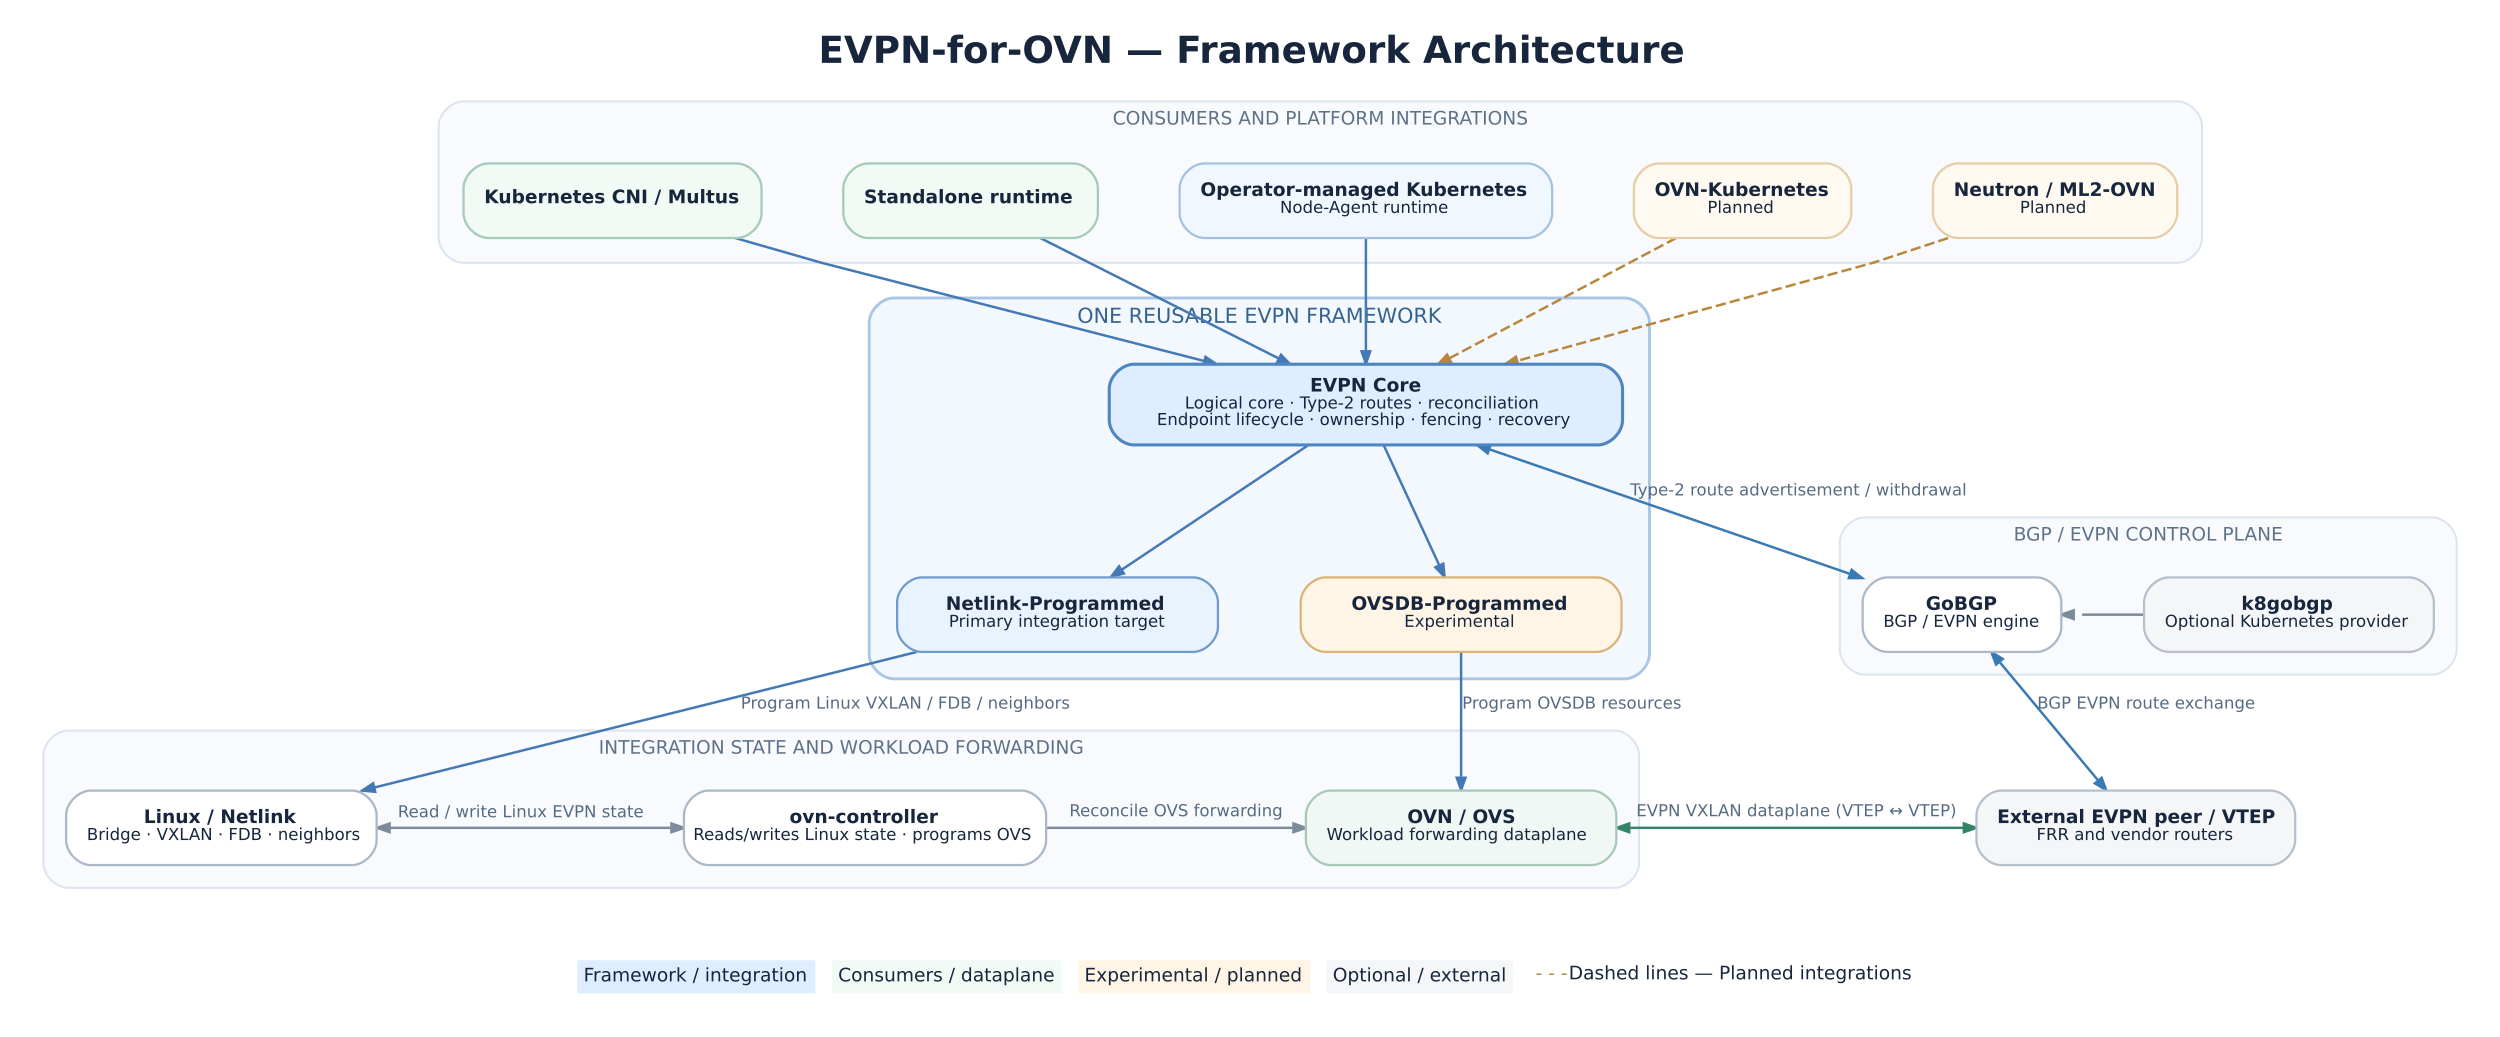
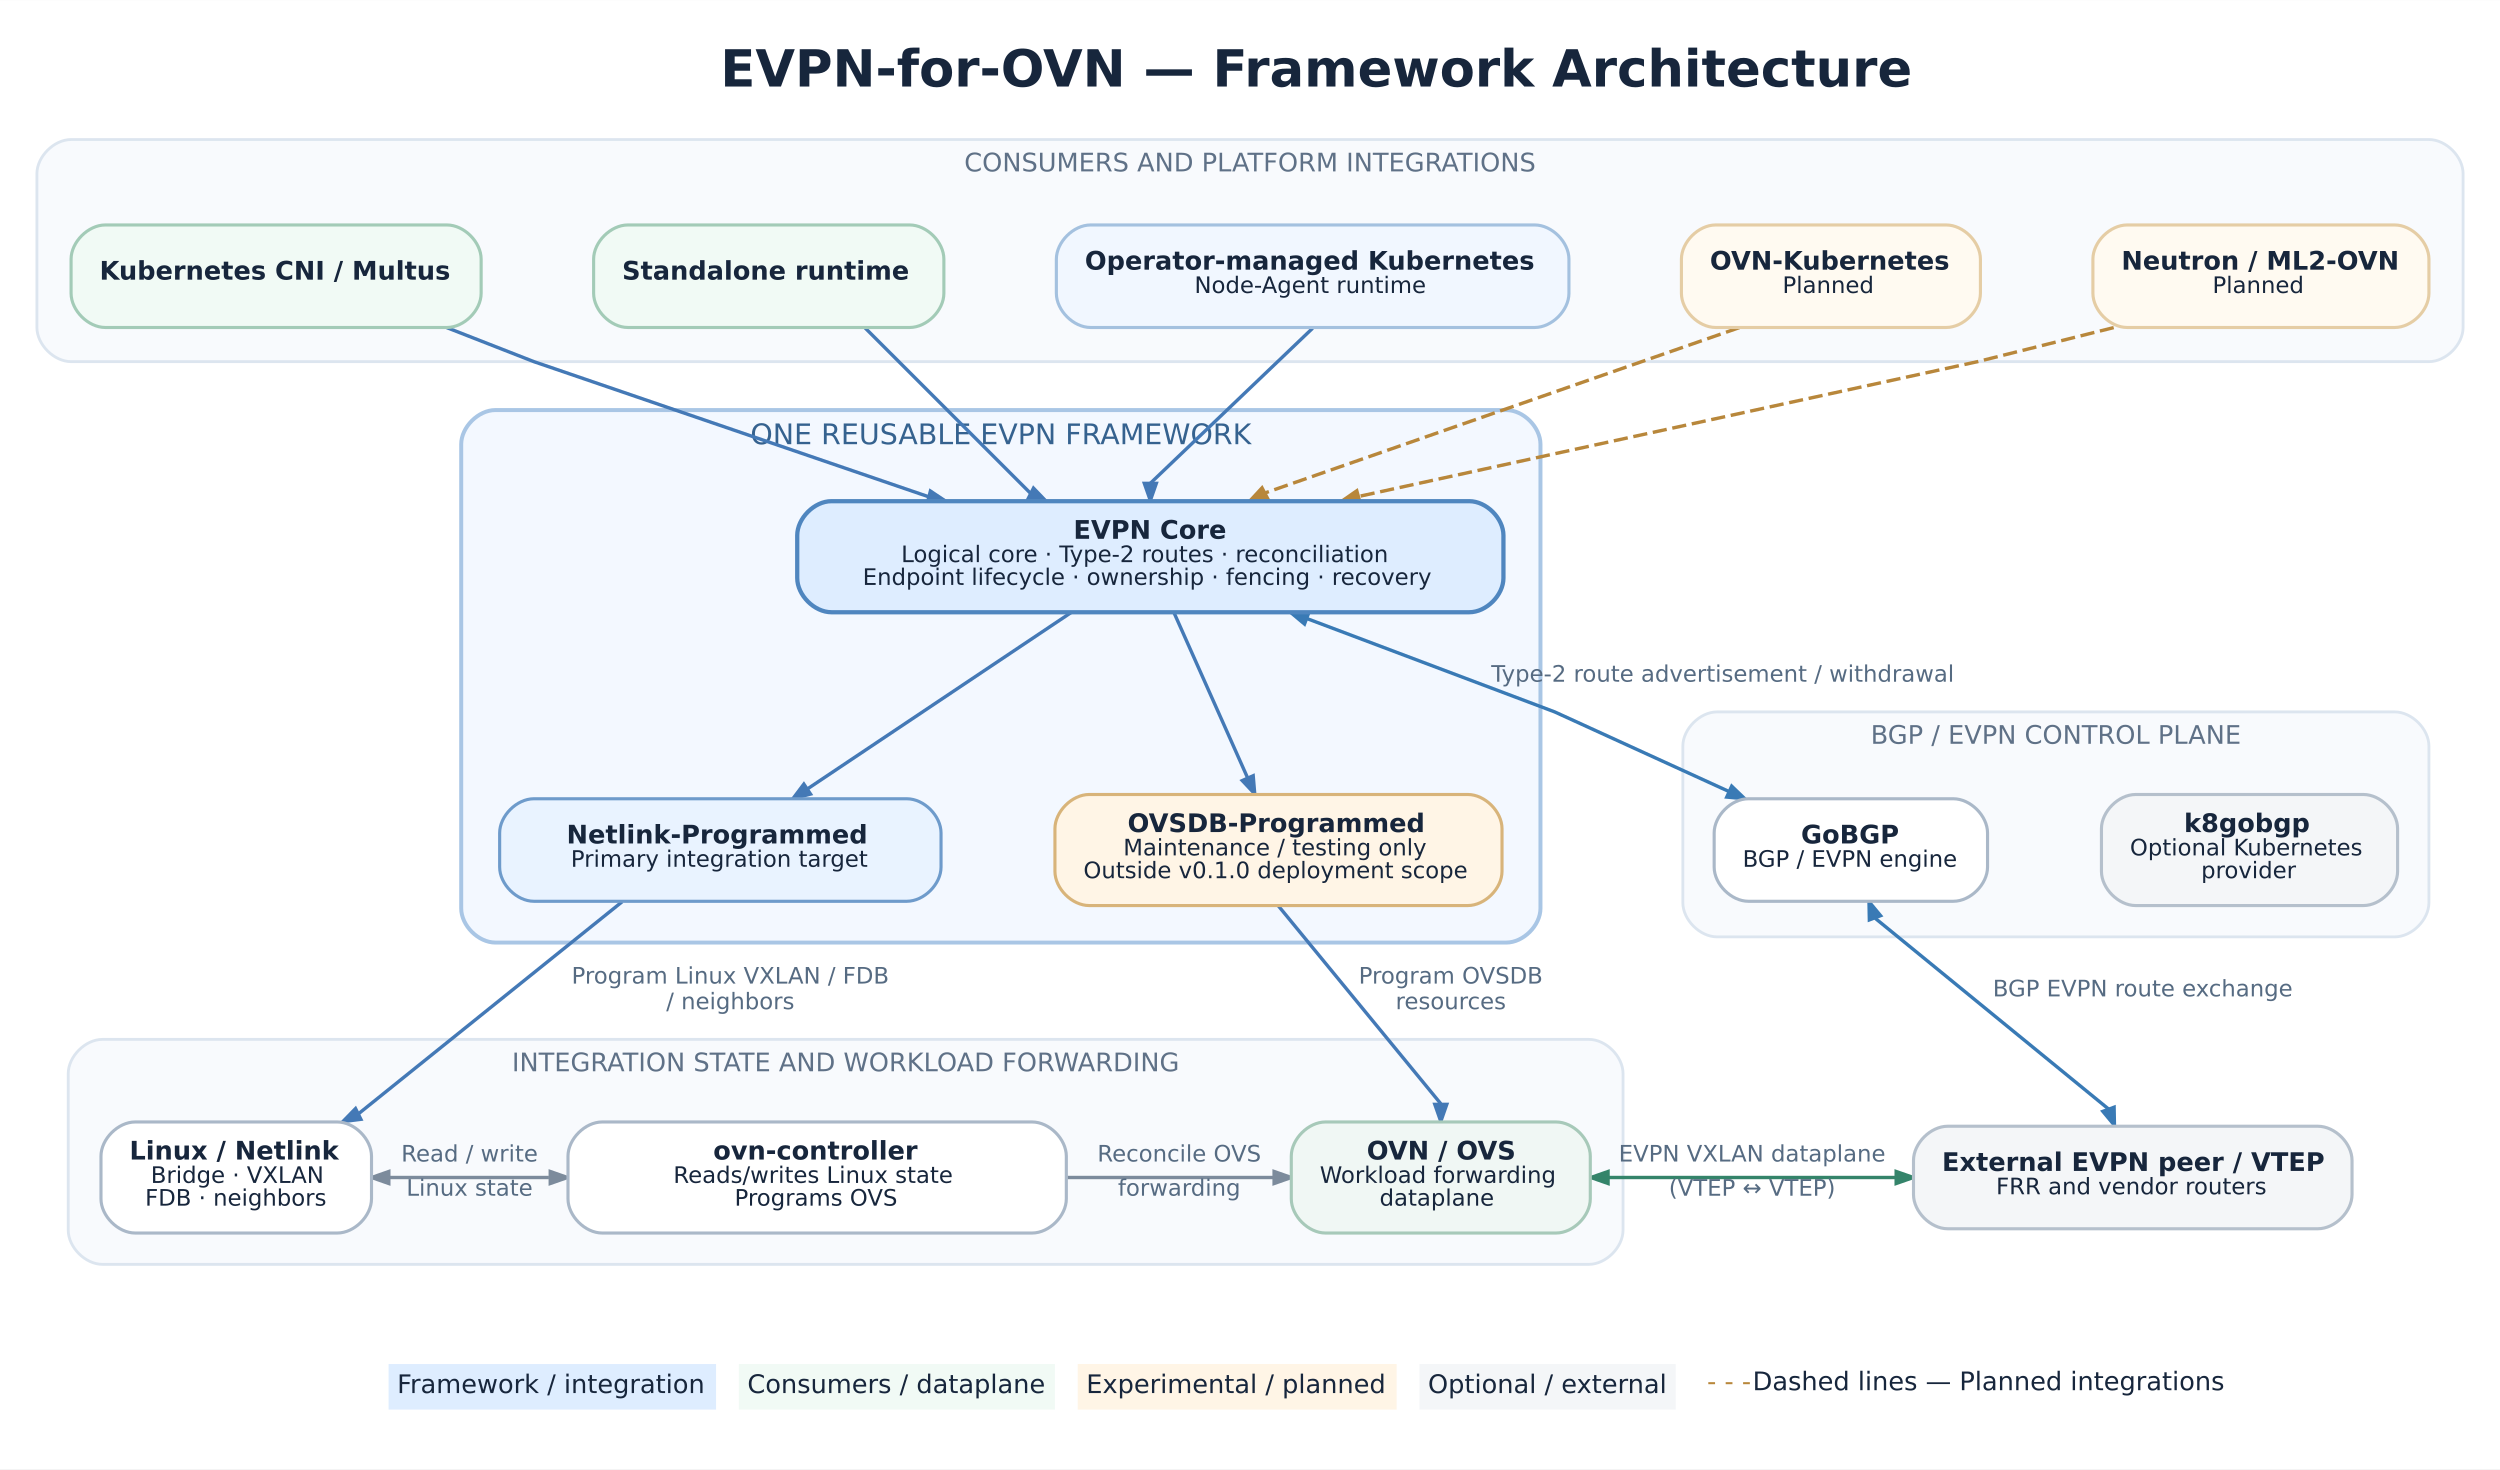
- <svg xmlns="http://www.w3.org/2000/svg" width="1208pt" height="501pt" viewBox="0.00 0.00 1207.92 500.92">
-   <g id="graph0" class="graph" transform="scale(1 1) rotate(0) translate(12.96 487.96)">
-     <polygon fill="white" stroke="transparent" points="-12.96,12.96 -12.96,-487.96 1194.96,-487.96 1194.96,12.96 -12.96,12.96" />
-     <text text-anchor="start" x="382.5" y="-457.6" font-family="DejaVu Sans" font-weight="bold" font-size="18.00" fill="#17263c">EVPN-for-OVN — Framework Architecture</text>
+ <svg xmlns="http://www.w3.org/2000/svg" width="877.92pt" height="516pt" viewBox="8 0.00 877.92 515.92">
+   <g id="graph0" class="graph" transform="scale(1 1) rotate(0) translate(12.96 502.96)">
+     <polygon fill="white" stroke="transparent" points="-12.96,12.96 -12.96,-502.96 925.96,-502.96 925.96,12.96 -12.96,12.96" />
+     <text text-anchor="start" x="248" y="-472.6" font-family="DejaVu Sans" font-weight="bold" font-size="18.00" fill="#17263c">EVPN-for-OVN — Framework Architecture</text>
    <g id="clust1" class="cluster">
-       <path fill="#f8fafd" stroke="#dce5ef" d="M211,-361C211,-361 1039,-361 1039,-361 1045,-361 1051,-367 1051,-373 1051,-373 1051,-427 1051,-427 1051,-433 1045,-439 1039,-439 1039,-439 211,-439 211,-439 205,-439 199,-433 199,-427 199,-427 199,-373 199,-373 199,-367 205,-361 211,-361" />
-       <text text-anchor="middle" x="625" y="-427.8" font-family="DejaVu Sans" font-size="9.00" fill="#5f7187">CONSUMERS AND PLATFORM INTEGRATIONS</text>
+       <path fill="#f8fafd" stroke="#dce5ef" d="M20,-376C20,-376 848,-376 848,-376 854,-376 860,-382 860,-388 860,-388 860,-442 860,-442 860,-448 854,-454 848,-454 848,-454 20,-454 20,-454 14,-454 8,-448 8,-442 8,-442 8,-388 8,-388 8,-382 14,-376 20,-376" />
+       <text text-anchor="middle" x="434" y="-442.8" font-family="DejaVu Sans" font-size="9.00" fill="#5f7187">CONSUMERS AND PLATFORM INTEGRATIONS</text>
    </g>
    <g id="clust3" class="cluster">
-       <path fill="#f3f8ff" stroke="#a9c6e5" stroke-width="1.4" d="M419,-160C419,-160 772,-160 772,-160 778,-160 784,-166 784,-172 784,-172 784,-332 784,-332 784,-338 778,-344 772,-344 772,-344 419,-344 419,-344 413,-344 407,-338 407,-332 407,-332 407,-172 407,-172 407,-166 413,-160 419,-160" />
-       <text text-anchor="middle" x="595.5" y="-332" font-family="DejaVu Sans" font-size="10.00" fill="#35628f">ONE REUSABLE EVPN FRAMEWORK</text>
+       <path fill="#f3f8ff" stroke="#a9c6e5" stroke-width="1.4" d="M169,-172C169,-172 524,-172 524,-172 530,-172 536,-178 536,-184 536,-184 536,-347 536,-347 536,-353 530,-359 524,-359 524,-359 169,-359 169,-359 163,-359 157,-353 157,-347 157,-347 157,-184 157,-184 157,-178 163,-172 169,-172" />
+       <text text-anchor="middle" x="346.5" y="-347" font-family="DejaVu Sans" font-size="10.00" fill="#35628f">ONE REUSABLE EVPN FRAMEWORK</text>
    </g>
    <g id="clust5" class="cluster">
-       <path fill="#f8fafd" stroke="#dce5ef" d="M888,-162C888,-162 1162,-162 1162,-162 1168,-162 1174,-168 1174,-174 1174,-174 1174,-226 1174,-226 1174,-232 1168,-238 1162,-238 1162,-238 888,-238 888,-238 882,-238 876,-232 876,-226 876,-226 876,-174 876,-174 876,-168 882,-162 888,-162" />
-       <text text-anchor="middle" x="1025" y="-226.8" font-family="DejaVu Sans" font-size="9.00" fill="#5f7187">BGP / EVPN CONTROL PLANE</text>
+       <path fill="#f8fafd" stroke="#dce5ef" d="M598,-174C598,-174 836,-174 836,-174 842,-174 848,-180 848,-186 848,-186 848,-241 848,-241 848,-247 842,-253 836,-253 836,-253 598,-253 598,-253 592,-253 586,-247 586,-241 586,-241 586,-186 586,-186 586,-180 592,-174 598,-174" />
+       <text text-anchor="middle" x="717" y="-241.8" font-family="DejaVu Sans" font-size="9.00" fill="#5f7187">BGP / EVPN CONTROL PLANE</text>
    </g>
    <g id="clust7" class="cluster">
-       <path fill="#f8fafd" stroke="#dce5ef" d="M20,-59C20,-59 767,-59 767,-59 773,-59 779,-65 779,-71 779,-71 779,-123 779,-123 779,-129 773,-135 767,-135 767,-135 20,-135 20,-135 14,-135 8,-129 8,-123 8,-123 8,-71 8,-71 8,-65 14,-59 20,-59" />
-       <text text-anchor="middle" x="393.5" y="-123.8" font-family="DejaVu Sans" font-size="9.00" fill="#5f7187">INTEGRATION STATE AND WORKLOAD FORWARDING</text>
+       <path fill="#f8fafd" stroke="#dce5ef" d="M31,-59C31,-59 553,-59 553,-59 559,-59 565,-65 565,-71 565,-71 565,-126 565,-126 565,-132 559,-138 553,-138 553,-138 31,-138 31,-138 25,-138 19,-132 19,-126 19,-126 19,-71 19,-71 19,-65 25,-59 31,-59" />
+       <text text-anchor="middle" x="292" y="-126.8" font-family="DejaVu Sans" font-size="9.00" fill="#5f7187">INTEGRATION STATE AND WORKLOAD FORWARDING</text>
    </g>
    <g id="edge10" class="edge">
-       <path fill="none" stroke="#4479b6" stroke-width="1.2" d="M342.34,-372.96C364.32,-366.65 384,-361 384,-361 384,-361 491.27,-333.47 568.79,-313.57" />
-       <polygon fill="#4479b6" stroke="#4479b6" stroke-width="1.2" points="569.5,-315.56 574.79,-312.03 568.45,-311.49 569.5,-315.56" />
+       <path fill="none" stroke="#4479b6" stroke-width="1.2" d="M151.92,-387.96C168.074,-381.65 182.521,-376 182.521,-376 182.521,-376 262.959,-348.47 321.09,-328.57" />
+       <polygon fill="#4479b6" stroke="#4479b6" stroke-width="1.2" points="321.77,-330.56 327.06,-327.03 320.73,-326.5 321.77,-330.56" />
    </g>
    <g id="edge11" class="edge">
-       <path fill="none" stroke="#4479b6" stroke-width="1.2" d="M489.71,-372.97C521.83,-356.74 570.3,-332.25 604.94,-314.75" />
-       <polygon fill="#4479b6" stroke="#4479b6" stroke-width="1.2" points="605.97,-316.58 610.37,-312 604.07,-312.84 605.97,-316.58" />
+       <path fill="none" stroke="#4479b6" stroke-width="1.2" d="M298.71,-387.97C314.94,-371.74 339.433,-347.25 356.94,-329.75" />
+       <polygon fill="#4479b6" stroke="#4479b6" stroke-width="1.2" points="357.97,-331.58 362.37,-327 356.07,-327.84 357.97,-331.58" />
    </g>
    <g id="edge12" class="edge">
-       <path fill="none" stroke="#4479b6" stroke-width="1.2" d="M647,-372.75C647,-357.59 647,-335.35 647,-318.28" />
-       <polygon fill="#4479b6" stroke="#4479b6" stroke-width="1.2" points="649.1,-318.25 647,-312.25 644.9,-318.25 649.1,-318.25" />
+       <path fill="none" stroke="#4479b6" stroke-width="1.2" d="M456,-387.75C440.136,-372.59 416.863,-350.35 399,-333.28" />
+       <polygon fill="#4479b6" stroke="#4479b6" stroke-width="1.2" points="401.1,-333.25 399,-327.25 396.9,-333.25 401.1,-333.25" />
    </g>
    <g id="edge13" class="edge">
-       <path fill="none" stroke="#b8873b" stroke-width="1.2" stroke-dasharray="5,2" d="M796.88,-372.97C766.4,-356.81 720.47,-332.45 687.49,-314.97" />
-       <polygon fill="#b8873b" stroke="#b8873b" stroke-width="1.2" points="688.18,-312.96 681.9,-312 686.22,-316.67 688.18,-312.96" />
+       <path fill="none" stroke="#b8873b" stroke-width="1.2" stroke-dasharray="5,2" d="M605.88,-387.97C559.519,-371.81 489.649,-347.45 439.49,-329.97" />
+       <polygon fill="#b8873b" stroke="#b8873b" stroke-width="1.2" points="440.18,-327.96 433.9,-327 438.22,-331.67 440.18,-327.96" />
    </g>
    <g id="edge14" class="edge">
-       <path fill="none" stroke="#b8873b" stroke-width="1.2" stroke-dasharray="5,2" d="M928.3,-372.96C909.15,-366.65 892,-361 892,-361 892,-361 792.48,-333.58 720.29,-313.69" />
-       <polygon fill="#b8873b" stroke="#b8873b" stroke-width="1.2" points="720.61,-311.6 714.27,-312.03 719.5,-315.65 720.61,-311.6" />
+       <path fill="none" stroke="#b8873b" stroke-width="1.2" stroke-dasharray="5,2" d="M737.3,-387.96C712.082,-381.65 689.498,-376 689.498,-376 689.498,-376 563.608,-348.58 472.29,-328.69" />
+       <polygon fill="#b8873b" stroke="#b8873b" stroke-width="1.2" points="472.61,-326.6 466.27,-327.03 471.5,-330.65 472.61,-326.6" />
    </g>
    <g id="edge17" class="edge">
-       <path fill="none" stroke="#4479b6" stroke-width="1.2" d="M618.97,-272.78C593.37,-255.69 555.57,-230.44 529.05,-212.74" />
-       <polygon fill="#4479b6" stroke="#4479b6" stroke-width="1.2" points="530.06,-210.89 523.91,-209.3 527.73,-214.38 530.06,-210.89" />
+       <path fill="none" stroke="#4479b6" stroke-width="1.2" d="M371.3,-287.98C345.12,-270.46 305.91,-244.24 278.77,-226.08" />
+       <polygon fill="#4479b6" stroke="#4479b6" stroke-width="1.2" points="279.66,-224.15 273.51,-222.56 277.33,-227.64 279.66,-224.15" />
    </g>
    <g id="edge18" class="edge">
-       <path fill="none" stroke="#4479b6" stroke-width="1.2" d="M655.65,-272.78C663.23,-256.4 674.26,-232.53 682.37,-214.99" />
-       <polygon fill="#4479b6" stroke="#4479b6" stroke-width="1.2" points="684.39,-215.63 685,-209.3 680.58,-213.86 684.39,-215.63" />
+       <path fill="none" stroke="#4479b6" stroke-width="1.2" d="M407.25,-287.98C414.5,-271.7 425.1,-247.91 433.06,-230.06" />
+       <polygon fill="#4479b6" stroke="#4479b6" stroke-width="1.2" points="435.12,-230.58 435.65,-224.25 431.29,-228.88 435.12,-230.58" />
    </g>
    <g id="edge15" class="edge">
-       <path fill="none" stroke="#397ab5" stroke-width="1.2" d="M706.57,-270.92C757.81,-253.21 831.13,-227.89 880.77,-210.74" />
-       <polygon fill="#397ab5" stroke="#397ab5" stroke-width="1.2" points="705.82,-268.96 700.83,-272.9 707.19,-272.93 705.82,-268.96" />
-       <polygon fill="#397ab5" stroke="#397ab5" stroke-width="1.2" points="881.71,-212.63 886.7,-208.69 880.34,-208.66 881.71,-212.63" />
-       <text text-anchor="middle" x="856" y="-248.6" font-family="DejaVu Sans" font-size="8.00" fill="#566b82">Type-2 route advertisement / withdrawal</text>
+       <path fill="none" stroke="#397ab5" stroke-width="1.2" d="M454.1,-285.74C494.01,-270.7 541,-253 541,-253 541,-253 573.44,-238.19 602.08,-225.1" />
+       <polygon fill="#397ab5" stroke="#397ab5" stroke-width="1.2" points="453.14,-283.86 448.27,-287.94 454.62,-287.79 453.14,-283.86" />
+       <polygon fill="#397ab5" stroke="#397ab5" stroke-width="1.2" points="603.16,-226.92 607.75,-222.51 601.42,-223.1 603.16,-226.92" />
+       <text text-anchor="middle" x="600" y="-263.6" font-family="DejaVu Sans" font-size="8.00" fill="#566b82">Type-2 route advertisement / withdrawal</text>
    </g>
    <g id="edge19" class="edge">
-       <path fill="none" stroke="#4479b6" stroke-width="1.2" d="M429.92,-172.98C357.42,-154.85 243.01,-126.25 168.23,-107.56" />
-       <polygon fill="#4479b6" stroke="#4479b6" stroke-width="1.2" points="168.35,-105.42 162.02,-106 167.33,-109.5 168.35,-105.42" />
-       <text text-anchor="middle" x="424.5" y="-145.6" font-family="DejaVu Sans" font-size="8.00" fill="#566b82">Program Linux VXLAN / FDB / neighbors</text>
+       <path fill="none" stroke="#4479b6" stroke-width="1.2" d="M213.52,-186.34C188.713,-166.38 147.729,-133.44 120.89,-111.85" />
+       <polygon fill="#4479b6" stroke="#4479b6" stroke-width="1.2" points="121.76,-109.94 115.45,-109.14 119.89,-113.7 121.76,-109.94" />
+       <text text-anchor="middle" x="251.5" y="-157.6" font-family="DejaVu Sans" font-size="8.00" fill="#566b82">Program Linux VXLAN / FDB</text>
+       <text text-anchor="middle" x="251.5" y="-148.6" font-family="DejaVu Sans" font-size="8.00" fill="#566b82">/ neighbors</text>
    </g>
    <g id="edge20" class="edge">
-       <path fill="none" stroke="#4479b6" stroke-width="1.2" d="M693,-172.87C693,-156.33 693,-131.14 693,-112.68" />
-       <polygon fill="#4479b6" stroke="#4479b6" stroke-width="1.2" points="695.1,-112.22 693,-106.22 690.9,-112.22 695.1,-112.22" />
-       <text text-anchor="middle" x="746.5" y="-145.6" font-family="DejaVu Sans" font-size="8.00" fill="#566b82">Program OVSDB resources</text>
+       <path fill="none" stroke="#4479b6" stroke-width="1.2" d="M444,-184.84C459.572,-165.87 483.803,-136.35 501,-115.4" />
+       <polygon fill="#4479b6" stroke="#4479b6" stroke-width="1.2" points="503.1,-115.19 501,-109.19 498.9,-115.19 503.1,-115.19" />
+       <text text-anchor="middle" x="504.5" y="-157.6" font-family="DejaVu Sans" font-size="8.00" fill="#566b82">Program OVSDB</text>
+       <text text-anchor="middle" x="504.5" y="-148.6" font-family="DejaVu Sans" font-size="8.00" fill="#566b82">resources</text>
    </g>
    <g id="edge23" class="edge">
-       <path fill="none" stroke="#397ab5" stroke-width="1.2" d="M953.42,-167.85C967.4,-151.05 986.52,-128.05 1000.51,-111.23" />
-       <polygon fill="#397ab5" stroke="#397ab5" stroke-width="1.2" points="951.47,-166.91 949.25,-172.87 954.7,-169.6 951.47,-166.91" />
-       <polygon fill="#397ab5" stroke="#397ab5" stroke-width="1.2" points="1002.46,-112.17 1004.68,-106.22 999.23,-109.49 1002.46,-112.17" />
-       <text text-anchor="middle" x="1024" y="-145.6" font-family="DejaVu Sans" font-size="8.00" fill="#566b82">BGP EVPN route exchange</text>
+       <path fill="none" stroke="#397ab5" stroke-width="1.2" d="M653.53,-180.55C677.393,-161.04 711.493,-133.16 735.41,-113.61" />
+       <polygon fill="#397ab5" stroke="#397ab5" stroke-width="1.2" points="651.5,-179.98 651.38,-186.34 655.44,-181.45 651.5,-179.98" />
+       <polygon fill="#397ab5" stroke="#397ab5" stroke-width="1.2" points="737.44,-114.18 737.56,-107.82 733.5,-112.72 737.44,-114.18" />
+       <text text-anchor="middle" x="747.5" y="-153.1" font-family="DejaVu Sans" font-size="8.00" fill="#566b82">BGP EVPN route exchange</text>
    </g>
    <g id="edge16" class="edge">
-       <path fill="none" stroke="#7c8b9c" stroke-width="1.2" d="M1023,-191C1023,-191 1004.94,-191 993.09,-191" />
-       <polygon fill="#7c8b9c" stroke="#7c8b9c" stroke-width="1.2" points="989,-188.9 983,-191 989,-193.1 989,-188.9" />
+       <path fill="none" stroke="#7c8b9c" stroke-width="1.2" d="M790,-204.5C790,-204.5 771.94,-204.5 760.09,-204.5" />
+       <polygon fill="#7c8b9c" stroke="#7c8b9c" stroke-width="1.2" points="756,-202.4 750,-204.5 756,-206.6 756,-202.4" />
    </g>
    <g id="edge21" class="edge">
-       <path fill="none" stroke="#7c8b9c" stroke-width="1.2" d="M175.38,-88C217.08,-88 268.07,-88 311.4,-88" />
-       <polygon fill="#7c8b9c" stroke="#7c8b9c" stroke-width="1.2" points="175.28,-85.9 169.28,-88 175.28,-90.1 175.28,-85.9" />
-       <polygon fill="#7c8b9c" stroke="#7c8b9c" stroke-width="1.2" points="311.46,-90.1 317.46,-88 311.46,-85.9 311.46,-90.1" />
-       <text text-anchor="start" x="179.25" y="-93.1" font-family="DejaVu Sans" font-size="8.00" fill="#566b82">Read / write Linux EVPN state</text>
+       <path fill="none" stroke="#7c8b9c" stroke-width="1.2" d="M131.94,-89.5C149.11,-89.5 168.64,-89.5 187.8,-89.5" />
+       <polygon fill="#7c8b9c" stroke="#7c8b9c" stroke-width="1.2" points="131.57,-87.4 125.57,-89.5 131.57,-91.6 131.57,-87.4" />
+       <polygon fill="#7c8b9c" stroke="#7c8b9c" stroke-width="1.2" points="188.28,-91.6 194.28,-89.5 188.28,-87.4 188.28,-91.6" />
+       <text text-anchor="middle" x="159.925" y="-95.1" font-family="DejaVu Sans" font-size="8.00" fill="#566b82">Read / write</text>
+       <text text-anchor="middle" x="159.925" y="-83.1" font-family="DejaVu Sans" font-size="8.00" fill="#566b82">Linux state</text>
    </g>
    <g id="edge22" class="edge">
-       <path fill="none" stroke="#7c8b9c" stroke-width="1.2" d="M492.58,-88C530.44,-88 574.48,-88 611.62,-88" />
-       <polygon fill="#7c8b9c" stroke="#7c8b9c" stroke-width="1.2" points="611.99,-90.1 617.99,-88 611.99,-85.9 611.99,-90.1" />
-       <text text-anchor="middle" x="555.25" y="-93.6" font-family="DejaVu Sans" font-size="8.00" fill="#566b82">Reconcile OVS forwarding</text>
+       <path fill="none" stroke="#7c8b9c" stroke-width="1.2" d="M369.81,-89.5C394.18,-89.5 420.04,-89.5 442.3,-89.5" />
+       <polygon fill="#7c8b9c" stroke="#7c8b9c" stroke-width="1.2" points="442.47,-91.6 448.47,-89.5 442.47,-87.4 442.47,-91.6" />
+       <text text-anchor="middle" x="409.14" y="-95.1" font-family="DejaVu Sans" font-size="8.00" fill="#566b82">Reconcile OVS</text>
+       <text text-anchor="middle" x="409.14" y="-83.1" font-family="DejaVu Sans" font-size="8.00" fill="#566b82">forwarding</text>
    </g>
    <g id="edge24" class="edge">
-       <path fill="none" stroke="#34846a" stroke-width="1.2" d="M774.38,-88C823.56,-88 886.1,-88 935.63,-88" />
-       <polygon fill="#34846a" stroke="#34846a" stroke-width="1.2" points="774.2,-85.9 768.2,-88 774.2,-90.1 774.2,-85.9" />
-       <polygon fill="#34846a" stroke="#34846a" stroke-width="1.2" points="935.91,-90.1 941.91,-88 935.91,-85.9 935.91,-90.1" />
-       <text text-anchor="middle" x="855" y="-93.6" font-family="DejaVu Sans" font-size="8.00" fill="#566b82">EVPN VXLAN dataplane (VTEP ↔ VTEP)</text>
+       <path fill="none" stroke="#34846a" stroke-width="1.2" d="M560.05,-89.5C590.3,-89.5 627.66,-89.5 660.79,-89.5" />
+       <polygon fill="#34846a" stroke="#34846a" stroke-width="1.2" points="559.73,-87.4 553.73,-89.5 559.73,-91.6 559.73,-87.4" />
+       <polygon fill="#34846a" stroke="#34846a" stroke-width="1.2" points="660.92,-91.6 666.92,-89.5 660.92,-87.4 660.92,-91.6" />
+       <text text-anchor="middle" x="610.325" y="-95.1" font-family="DejaVu Sans" font-size="8.00" fill="#566b82">EVPN VXLAN dataplane</text>
+       <text text-anchor="middle" x="610.325" y="-83.1" font-family="DejaVu Sans" font-size="8.00" fill="#566b82">(VTEP ↔ VTEP)</text>
    </g>
    <g id="node1" class="node">
-       <path fill="#f1faf5" stroke="#a3cbb7" stroke-width="1.1" d="M343,-409C343,-409 223,-409 223,-409 217,-409 211,-403 211,-397 211,-397 211,-385 211,-385 211,-379 217,-373 223,-373 223,-373 343,-373 343,-373 349,-373 355,-379 355,-385 355,-385 355,-397 355,-397 355,-403 349,-409 343,-409" />
-       <text text-anchor="start" x="221" y="-389.8" font-family="DejaVu Sans" font-weight="bold" font-size="9.00" fill="#17263c">Kubernetes CNI / Multus</text>
+       <path fill="#f1faf5" stroke="#a3cbb7" stroke-width="1.1" d="M152,-424C152,-424 32,-424 32,-424 26,-424 20,-418 20,-412 20,-412 20,-400 20,-400 20,-394 26,-388 32,-388 32,-388 152,-388 152,-388 158,-388 164,-394 164,-400 164,-400 164,-412 164,-412 164,-418 158,-424 152,-424" />
+       <text text-anchor="start" x="30" y="-404.8" font-family="DejaVu Sans" font-weight="bold" font-size="9.00" fill="#17263c">Kubernetes CNI / Multus</text>
    </g>
    <g id="node2" class="node">
-       <path fill="#f1faf5" stroke="#a3cbb7" stroke-width="1.1" d="M505.5,-409C505.5,-409 406.5,-409 406.5,-409 400.5,-409 394.5,-403 394.5,-397 394.5,-397 394.5,-385 394.5,-385 394.5,-379 400.5,-373 406.5,-373 406.5,-373 505.5,-373 505.5,-373 511.5,-373 517.5,-379 517.5,-385 517.5,-385 517.5,-397 517.5,-397 517.5,-403 511.5,-409 505.5,-409" />
-       <text text-anchor="start" x="404.5" y="-389.8" font-family="DejaVu Sans" font-weight="bold" font-size="9.00" fill="#17263c">Standalone runtime</text>
+       <path fill="#f1faf5" stroke="#a3cbb7" stroke-width="1.1" d="M314.5,-424C314.5,-424 215.5,-424 215.5,-424 209.5,-424 203.5,-418 203.5,-412 203.5,-412 203.5,-400 203.5,-400 203.5,-394 209.5,-388 215.5,-388 215.5,-388 314.5,-388 314.5,-388 320.5,-388 326.5,-394 326.5,-400 326.5,-400 326.5,-412 326.5,-412 326.5,-418 320.5,-424 314.5,-424" />
+       <text text-anchor="start" x="213.5" y="-404.8" font-family="DejaVu Sans" font-weight="bold" font-size="9.00" fill="#17263c">Standalone runtime</text>
    </g>
    <g id="node3" class="node">
-       <path fill="#f1f7ff" stroke="#a4c1df" stroke-width="1.1" d="M725,-409C725,-409 569,-409 569,-409 563,-409 557,-403 557,-397 557,-397 557,-385 557,-385 557,-379 563,-373 569,-373 569,-373 725,-373 725,-373 731,-373 737,-379 737,-385 737,-385 737,-397 737,-397 737,-403 731,-409 725,-409" />
-       <text text-anchor="start" x="567" y="-393.3" font-family="DejaVu Sans" font-weight="bold" font-size="9.00" fill="#17263c">Operator-managed Kubernetes</text>
-       <text text-anchor="start" x="605.5" y="-385.1" font-family="DejaVu Sans" font-size="8.00" fill="#17263c">Node-Agent runtime</text>
+       <path fill="#f1f7ff" stroke="#a4c1df" stroke-width="1.1" d="M534,-424C534,-424 378,-424 378,-424 372,-424 366,-418 366,-412 366,-412 366,-400 366,-400 366,-394 372,-388 378,-388 378,-388 534,-388 534,-388 540,-388 546,-394 546,-400 546,-400 546,-412 546,-412 546,-418 540,-424 534,-424" />
+       <text text-anchor="start" x="376" y="-408.3" font-family="DejaVu Sans" font-weight="bold" font-size="9.00" fill="#17263c">Operator-managed Kubernetes</text>
+       <text text-anchor="start" x="414.5" y="-400.1" font-family="DejaVu Sans" font-size="8.00" fill="#17263c">Node-Agent runtime</text>
    </g>
    <g id="node4" class="node">
-       <path fill="#fffaf1" stroke="#e5cda5" stroke-width="1.1" d="M869.5,-409C869.5,-409 788.5,-409 788.5,-409 782.5,-409 776.5,-403 776.5,-397 776.5,-397 776.5,-385 776.5,-385 776.5,-379 782.5,-373 788.5,-373 788.5,-373 869.5,-373 869.5,-373 875.5,-373 881.5,-379 881.5,-385 881.5,-385 881.5,-397 881.5,-397 881.5,-403 875.5,-409 869.5,-409" />
-       <text text-anchor="start" x="786.5" y="-393.3" font-family="DejaVu Sans" font-weight="bold" font-size="9.00" fill="#17263c">OVN-Kubernetes</text>
-       <text text-anchor="start" x="812" y="-385.1" font-family="DejaVu Sans" font-size="8.00" fill="#17263c">Planned</text>
+       <path fill="#fffaf1" stroke="#e5cda5" stroke-width="1.1" d="M678.5,-424C678.5,-424 597.5,-424 597.5,-424 591.5,-424 585.5,-418 585.5,-412 585.5,-412 585.5,-400 585.5,-400 585.5,-394 591.5,-388 597.5,-388 597.5,-388 678.5,-388 678.5,-388 684.5,-388 690.5,-394 690.5,-400 690.5,-400 690.5,-412 690.5,-412 690.5,-418 684.5,-424 678.5,-424" />
+       <text text-anchor="start" x="595.5" y="-408.3" font-family="DejaVu Sans" font-weight="bold" font-size="9.00" fill="#17263c">OVN-Kubernetes</text>
+       <text text-anchor="start" x="621" y="-400.1" font-family="DejaVu Sans" font-size="8.00" fill="#17263c">Planned</text>
    </g>
    <g id="node5" class="node">
-       <path fill="#fffaf1" stroke="#e5cda5" stroke-width="1.1" d="M1027,-409C1027,-409 933,-409 933,-409 927,-409 921,-403 921,-397 921,-397 921,-385 921,-385 921,-379 927,-373 933,-373 933,-373 1027,-373 1027,-373 1033,-373 1039,-379 1039,-385 1039,-385 1039,-397 1039,-397 1039,-403 1033,-409 1027,-409" />
-       <text text-anchor="start" x="931" y="-393.3" font-family="DejaVu Sans" font-weight="bold" font-size="9.00" fill="#17263c">Neutron / ML2-OVN</text>
-       <text text-anchor="start" x="963" y="-385.1" font-family="DejaVu Sans" font-size="8.00" fill="#17263c">Planned</text>
+       <path fill="#fffaf1" stroke="#e5cda5" stroke-width="1.1" d="M836,-424C836,-424 742,-424 742,-424 736,-424 730,-418 730,-412 730,-412 730,-400 730,-400 730,-394 736,-388 742,-388 742,-388 836,-388 836,-388 842,-388 848,-394 848,-400 848,-400 848,-412 848,-412 848,-418 842,-424 836,-424" />
+       <text text-anchor="start" x="740" y="-408.3" font-family="DejaVu Sans" font-weight="bold" font-size="9.00" fill="#17263c">Neutron / ML2-OVN</text>
+       <text text-anchor="start" x="772" y="-400.1" font-family="DejaVu Sans" font-size="8.00" fill="#17263c">Planned</text>
    </g>
    <g id="node6" class="node">
-       <path fill="#deedff" stroke="#4f86bf" stroke-width="1.5" d="M759,-312C759,-312 535,-312 535,-312 529,-312 523,-306 523,-300 523,-300 523,-285 523,-285 523,-279 529,-273 535,-273 535,-273 759,-273 759,-273 765,-273 771,-279 771,-285 771,-285 771,-300 771,-300 771,-306 765,-312 759,-312" />
-       <text text-anchor="start" x="620" y="-298.8" font-family="DejaVu Sans" font-weight="bold" font-size="9.00" fill="#17263c">EVPN Core</text>
-       <text text-anchor="start" x="559.5" y="-290.6" font-family="DejaVu Sans" font-size="8.00" fill="#17263c">Logical core · Type-2 routes · reconciliation</text>
-       <text text-anchor="start" x="546" y="-282.6" font-family="DejaVu Sans" font-size="8.00" fill="#17263c">Endpoint lifecycle · ownership · fencing · recovery</text>
+       <path fill="#deedff" stroke="#4f86bf" stroke-width="1.5" d="M511,-327C511,-327 287,-327 287,-327 281,-327 275,-321 275,-315 275,-315 275,-300 275,-300 275,-294 281,-288 287,-288 287,-288 511,-288 511,-288 517,-288 523,-294 523,-300 523,-300 523,-315 523,-315 523,-321 517,-327 511,-327" />
+       <text text-anchor="start" x="372" y="-313.8" font-family="DejaVu Sans" font-weight="bold" font-size="9.00" fill="#17263c">EVPN Core</text>
+       <text text-anchor="start" x="311.5" y="-305.6" font-family="DejaVu Sans" font-size="8.00" fill="#17263c">Logical core · Type-2 routes · reconciliation</text>
+       <text text-anchor="start" x="298" y="-297.6" font-family="DejaVu Sans" font-size="8.00" fill="#17263c">Endpoint lifecycle · ownership · fencing · recovery</text>
    </g>
    <g id="node7" class="node">
-       <path fill="#e9f3ff" stroke="#6e9bcb" stroke-width="1.1" d="M563.5,-209C563.5,-209 432.5,-209 432.5,-209 426.5,-209 420.5,-203 420.5,-197 420.5,-197 420.5,-185 420.5,-185 420.5,-179 426.5,-173 432.5,-173 432.5,-173 563.5,-173 563.5,-173 569.5,-173 575.5,-179 575.5,-185 575.5,-185 575.5,-197 575.5,-197 575.5,-203 569.5,-209 563.5,-209" />
-       <text text-anchor="start" x="444" y="-193.3" font-family="DejaVu Sans" font-weight="bold" font-size="9.00" fill="#17263c">Netlink-Programmed</text>
-       <text text-anchor="start" x="445.5" y="-185.1" font-family="DejaVu Sans" font-size="8.00" fill="#17263c">Primary integration target</text>
+       <path fill="#e9f3ff" stroke="#6e9bcb" stroke-width="1.1" d="M313.5,-222.5C313.5,-222.5 182.5,-222.5 182.5,-222.5 176.5,-222.5 170.5,-216.5 170.5,-210.5 170.5,-210.5 170.5,-198.5 170.5,-198.5 170.5,-192.5 176.5,-186.5 182.5,-186.5 182.5,-186.5 313.5,-186.5 313.5,-186.5 319.5,-186.5 325.5,-192.5 325.5,-198.5 325.5,-198.5 325.5,-210.5 325.5,-210.5 325.5,-216.5 319.5,-222.5 313.5,-222.5" />
+       <text text-anchor="start" x="194" y="-206.8" font-family="DejaVu Sans" font-weight="bold" font-size="9.00" fill="#17263c">Netlink-Programmed</text>
+       <text text-anchor="start" x="195.5" y="-198.6" font-family="DejaVu Sans" font-size="8.00" fill="#17263c">Primary integration target</text>
    </g>
    <g id="node8" class="node">
-       <path fill="#fff5e6" stroke="#d8b47a" stroke-width="1.1" d="M758.5,-209C758.5,-209 627.5,-209 627.5,-209 621.5,-209 615.5,-203 615.5,-197 615.5,-197 615.5,-185 615.5,-185 615.5,-179 621.5,-173 627.5,-173 627.5,-173 758.5,-173 758.5,-173 764.5,-173 770.5,-179 770.5,-185 770.5,-185 770.5,-197 770.5,-197 770.5,-203 764.5,-209 758.5,-209" />
-       <text text-anchor="start" x="640" y="-193.3" font-family="DejaVu Sans" font-weight="bold" font-size="9.00" fill="#17263c">OVSDB-Programmed</text>
-       <text text-anchor="start" x="665.5" y="-185.1" font-family="DejaVu Sans" font-size="8.00" fill="#17263c">Experimental</text>
+       <path fill="#fff5e6" stroke="#d8b47a" stroke-width="1.1" d="M510.5,-224C510.5,-224 377.5,-224 377.5,-224 371.5,-224 365.5,-218 365.5,-212 365.5,-212 365.5,-197 365.5,-197 365.5,-191 371.5,-185 377.5,-185 377.5,-185 510.5,-185 510.5,-185 516.5,-185 522.5,-191 522.5,-197 522.5,-197 522.5,-212 522.5,-212 522.5,-218 516.5,-224 510.5,-224" />
+       <text text-anchor="start" x="391" y="-210.8" font-family="DejaVu Sans" font-weight="bold" font-size="9.00" fill="#17263c">OVSDB-Programmed</text>
+       <text text-anchor="start" x="389.5" y="-202.6" font-family="DejaVu Sans" font-size="8.00" fill="#17263c">Maintenance / testing only</text>
+       <text text-anchor="start" x="375.5" y="-194.6" font-family="DejaVu Sans" font-size="8.00" fill="#17263c">Outside v0.1.0 deployment scope</text>
    </g>
    <g id="node9" class="node">
-       <path fill="white" stroke="#aab8c8" stroke-width="1.1" d="M971,-209C971,-209 899,-209 899,-209 893,-209 887,-203 887,-197 887,-197 887,-185 887,-185 887,-179 893,-173 899,-173 899,-173 971,-173 971,-173 977,-173 983,-179 983,-185 983,-185 983,-197 983,-197 983,-203 977,-209 971,-209" />
-       <text text-anchor="start" x="917.5" y="-193.3" font-family="DejaVu Sans" font-weight="bold" font-size="9.00" fill="#17263c">GoBGP</text>
-       <text text-anchor="start" x="897" y="-185.1" font-family="DejaVu Sans" font-size="8.00" fill="#17263c">BGP / EVPN engine</text>
+       <path fill="white" stroke="#aab8c8" stroke-width="1.1" d="M681,-222.5C681,-222.5 609,-222.5 609,-222.5 603,-222.5 597,-216.5 597,-210.5 597,-210.5 597,-198.5 597,-198.5 597,-192.5 603,-186.5 609,-186.5 609,-186.5 681,-186.5 681,-186.5 687,-186.5 693,-192.5 693,-198.5 693,-198.5 693,-210.5 693,-210.5 693,-216.5 687,-222.5 681,-222.5" />
+       <text text-anchor="start" x="627.5" y="-206.8" font-family="DejaVu Sans" font-weight="bold" font-size="9.00" fill="#17263c">GoBGP</text>
+       <text text-anchor="start" x="607" y="-198.6" font-family="DejaVu Sans" font-size="8.00" fill="#17263c">BGP / EVPN engine</text>
    </g>
    <g id="node10" class="node">
-       <path fill="#f4f6f8" stroke="#b5c0cc" stroke-width="1.1" d="M1151,-209C1151,-209 1035,-209 1035,-209 1029,-209 1023,-203 1023,-197 1023,-197 1023,-185 1023,-185 1023,-179 1029,-173 1035,-173 1035,-173 1151,-173 1151,-173 1157,-173 1163,-179 1163,-185 1163,-185 1163,-197 1163,-197 1163,-203 1157,-209 1151,-209" />
-       <text text-anchor="start" x="1070" y="-193.3" font-family="DejaVu Sans" font-weight="bold" font-size="9.00" fill="#17263c">k8gobgp</text>
-       <text text-anchor="start" x="1033" y="-185.1" font-family="DejaVu Sans" font-size="8.00" fill="#17263c">Optional Kubernetes provider</text>
+       <path fill="#f4f6f8" stroke="#b5c0cc" stroke-width="1.1" d="M825,-224C825,-224 745,-224 745,-224 739,-224 733,-218 733,-212 733,-212 733,-197 733,-197 733,-191 739,-185 745,-185 745,-185 825,-185 825,-185 831,-185 837,-191 837,-197 837,-197 837,-212 837,-212 837,-218 831,-224 825,-224" />
+       <text text-anchor="start" x="762" y="-210.8" font-family="DejaVu Sans" font-weight="bold" font-size="9.00" fill="#17263c">k8gobgp</text>
+       <text text-anchor="start" x="743" y="-202.6" font-family="DejaVu Sans" font-size="8.00" fill="#17263c">Optional Kubernetes</text>
+       <text text-anchor="start" x="768" y="-194.6" font-family="DejaVu Sans" font-size="8.00" fill="#17263c">provider</text>
    </g>
    <g id="node11" class="node">
-       <path fill="white" stroke="#aab8c8" stroke-width="1.1" d="M157,-106C157,-106 31,-106 31,-106 25,-106 19,-100 19,-94 19,-94 19,-82 19,-82 19,-76 25,-70 31,-70 31,-70 157,-70 157,-70 163,-70 169,-76 169,-82 169,-82 169,-94 169,-94 169,-100 163,-106 157,-106" />
-       <text text-anchor="start" x="56.5" y="-90.3" font-family="DejaVu Sans" font-weight="bold" font-size="9.00" fill="#17263c">Linux / Netlink</text>
-       <text text-anchor="start" x="29" y="-82.1" font-family="DejaVu Sans" font-size="8.00" fill="#17263c">Bridge · VXLAN · FDB · neighbors</text>
+       <path fill="white" stroke="#aab8c8" stroke-width="1.1" d="M113.5,-109C113.5,-109 42.5,-109 42.5,-109 36.5,-109 30.5,-103 30.5,-97 30.5,-97 30.5,-82 30.5,-82 30.5,-76 36.5,-70 42.5,-70 42.5,-70 113.5,-70 113.5,-70 119.5,-70 125.5,-76 125.5,-82 125.5,-82 125.5,-97 125.5,-97 125.5,-103 119.5,-109 113.5,-109" />
+       <text text-anchor="start" x="40.5" y="-95.8" font-family="DejaVu Sans" font-weight="bold" font-size="9.00" fill="#17263c">Linux / Netlink</text>
+       <text text-anchor="start" x="48" y="-87.6" font-family="DejaVu Sans" font-size="8.00" fill="#17263c">Bridge · VXLAN</text>
+       <text text-anchor="start" x="46" y="-79.6" font-family="DejaVu Sans" font-size="8.00" fill="#17263c">FDB · neighbors</text>
    </g>
    <g id="node12" class="node">
-       <path fill="white" stroke="#aab8c8" stroke-width="1.1" d="M480.5,-106C480.5,-106 329.5,-106 329.5,-106 323.5,-106 317.5,-100 317.5,-94 317.5,-94 317.5,-82 317.5,-82 317.5,-76 323.5,-70 329.5,-70 329.5,-70 480.5,-70 480.5,-70 486.5,-70 492.5,-76 492.5,-82 492.5,-82 492.5,-94 492.5,-94 492.5,-100 486.5,-106 480.5,-106" />
-       <text text-anchor="start" x="368.5" y="-90.3" font-family="DejaVu Sans" font-weight="bold" font-size="9.00" fill="#17263c">ovn-controller</text>
-       <text text-anchor="start" x="322" y="-82.1" font-family="DejaVu Sans" font-size="8.00" fill="#17263c">Reads/writes Linux state · programs OVS</text>
+       <path fill="white" stroke="#aab8c8" stroke-width="1.1" d="M357.5,-109C357.5,-109 206.5,-109 206.5,-109 200.5,-109 194.5,-103 194.5,-97 194.5,-97 194.5,-82 194.5,-82 194.5,-76 200.5,-70 206.5,-70 206.5,-70 357.5,-70 357.5,-70 363.5,-70 369.5,-76 369.5,-82 369.5,-82 369.5,-97 369.5,-97 369.5,-103 363.5,-109 357.5,-109" />
+       <text text-anchor="start" x="245.5" y="-95.8" font-family="DejaVu Sans" font-weight="bold" font-size="9.00" fill="#17263c">ovn-controller</text>
+       <text text-anchor="start" x="231.5" y="-87.6" font-family="DejaVu Sans" font-size="8.00" fill="#17263c">Reads/writes Linux state</text>
+       <text text-anchor="start" x="253" y="-79.6" font-family="DejaVu Sans" font-size="8.00" fill="#17263c">Programs OVS</text>
    </g>
    <g id="node13" class="node">
-       <path fill="#f0f7f4" stroke="#a7c9b9" stroke-width="1.1" d="M756,-106C756,-106 630,-106 630,-106 624,-106 618,-100 618,-94 618,-94 618,-82 618,-82 618,-76 624,-70 630,-70 630,-70 756,-70 756,-70 762,-70 768,-76 768,-82 768,-82 768,-94 768,-94 768,-100 762,-106 756,-106" />
-       <text text-anchor="start" x="667" y="-90.3" font-family="DejaVu Sans" font-weight="bold" font-size="9.00" fill="#17263c">OVN / OVS</text>
-       <text text-anchor="start" x="628" y="-82.1" font-family="DejaVu Sans" font-size="8.00" fill="#17263c">Workload forwarding dataplane</text>
+       <path fill="#f0f7f4" stroke="#a7c9b9" stroke-width="1.1" d="M541.5,-109C541.5,-109 460.5,-109 460.5,-109 454.5,-109 448.5,-103 448.5,-97 448.5,-97 448.5,-82 448.5,-82 448.5,-76 454.5,-70 460.5,-70 460.5,-70 541.5,-70 541.5,-70 547.5,-70 553.5,-76 553.5,-82 553.5,-82 553.5,-97 553.5,-97 553.5,-103 547.5,-109 541.5,-109" />
+       <text text-anchor="start" x="475" y="-95.8" font-family="DejaVu Sans" font-weight="bold" font-size="9.00" fill="#17263c">OVN / OVS</text>
+       <text text-anchor="start" x="458.5" y="-87.6" font-family="DejaVu Sans" font-size="8.00" fill="#17263c">Workload forwarding</text>
+       <text text-anchor="start" x="479.5" y="-79.6" font-family="DejaVu Sans" font-size="8.00" fill="#17263c">dataplane</text>
    </g>
    <g id="node14" class="node">
-       <path fill="#f4f6f8" stroke="#b5c0cc" stroke-width="1.1" d="M1084,-106C1084,-106 954,-106 954,-106 948,-106 942,-100 942,-94 942,-94 942,-82 942,-82 942,-76 948,-70 954,-70 954,-70 1084,-70 1084,-70 1090,-70 1096,-76 1096,-82 1096,-82 1096,-94 1096,-94 1096,-100 1090,-106 1084,-106" />
-       <text text-anchor="start" x="952" y="-90.3" font-family="DejaVu Sans" font-weight="bold" font-size="9.00" fill="#17263c">External EVPN peer / VTEP</text>
-       <text text-anchor="start" x="971" y="-82.1" font-family="DejaVu Sans" font-size="8.00" fill="#17263c">FRR and vendor routers</text>
+       <path fill="#f4f6f8" stroke="#b5c0cc" stroke-width="1.1" d="M809,-107.5C809,-107.5 679,-107.5 679,-107.5 673,-107.5 667,-101.5 667,-95.5 667,-95.5 667,-83.5 667,-83.5 667,-77.5 673,-71.5 679,-71.5 679,-71.5 809,-71.5 809,-71.5 815,-71.5 821,-77.5 821,-83.5 821,-83.5 821,-95.5 821,-95.5 821,-101.5 815,-107.5 809,-107.5" />
+       <text text-anchor="start" x="677" y="-91.8" font-family="DejaVu Sans" font-weight="bold" font-size="9.00" fill="#17263c">External EVPN peer / VTEP</text>
+       <text text-anchor="start" x="696" y="-83.6" font-family="DejaVu Sans" font-size="8.00" fill="#17263c">FRR and vendor routers</text>
    </g>
-     <g id="node15" class="node" transform="translate(-102 0)">
-       <path fill="white" stroke="transparent" stroke-width="1.1" d="M1015.83,-32C1015.83,-32 370.17,-32 370.17,-32 364.83,-32 359.5,-26.67 359.5,-21.33 359.5,-21.33 359.5,-10.67 359.5,-10.67 359.5,-5.33 364.83,0 370.17,0 370.17,0 1015.83,0 1015.83,0 1021.17,0 1026.5,-5.33 1026.5,-10.67 1026.5,-10.67 1026.5,-21.33 1026.5,-21.33 1026.5,-26.67 1021.17,-32 1015.83,-32" />
-       <polygon fill="#deedff" stroke="transparent" points="368,-8 368,-24 483,-24 483,-8 368,-8" />
-       <text text-anchor="start" x="371" y="-13.8" font-family="DejaVu Sans" font-size="9.00" fill="#17263c">Framework / integration</text>
-       <polygon fill="#f1faf5" stroke="transparent" points="491,-8 491,-24 602,-24 602,-8 491,-8" />
-       <text text-anchor="start" x="494" y="-13.8" font-family="DejaVu Sans" font-size="9.00" fill="#17263c">Consumers / dataplane</text>
-       <polygon fill="#fff5e6" stroke="transparent" points="610,-8 610,-24 722,-24 722,-8 610,-8" />
-       <text text-anchor="start" x="613" y="-13.8" font-family="DejaVu Sans" font-size="9.00" fill="#17263c">Experimental / planned</text>
-       <polygon fill="#f4f6f8" stroke="transparent" points="730,-8 730,-24 820,-24 820,-8 730,-8" />
-       <text text-anchor="start" x="733" y="-13.8" font-family="DejaVu Sans" font-size="9.00" fill="#17263c">Optional / external</text>
-       <text text-anchor="start" x="831" y="-14.8" font-family="DejaVu Sans" font-size="9.00" fill="#b8873b">- - -</text>
-       <text text-anchor="start" x="847" y="-14.8" font-family="DejaVu Sans" font-size="9.00" fill="#17263c"> Dashed lines — Planned integrations</text>
+     <g id="node15" class="node">
+       <path fill="white" stroke="transparent" stroke-width="1.1" d="M779.33,-32C779.33,-32 133.67,-32 133.67,-32 128.33,-32 123,-26.67 123,-21.33 123,-21.33 123,-10.67 123,-10.67 123,-5.33 128.33,0 133.67,0 133.67,0 779.33,0 779.33,0 784.67,0 790,-5.33 790,-10.67 790,-10.67 790,-21.33 790,-21.33 790,-26.67 784.67,-32 779.33,-32" />
+       <polygon fill="#deedff" stroke="transparent" points="131.5,-8 131.5,-24 246.5,-24 246.5,-8 131.5,-8" />
+       <text text-anchor="start" x="134.5" y="-13.8" font-family="DejaVu Sans" font-size="9.00" fill="#17263c">Framework / integration</text>
+       <polygon fill="#f1faf5" stroke="transparent" points="254.5,-8 254.5,-24 365.5,-24 365.5,-8 254.5,-8" />
+       <text text-anchor="start" x="257.5" y="-13.8" font-family="DejaVu Sans" font-size="9.00" fill="#17263c">Consumers / dataplane</text>
+       <polygon fill="#fff5e6" stroke="transparent" points="373.5,-8 373.5,-24 485.5,-24 485.5,-8 373.5,-8" />
+       <text text-anchor="start" x="376.5" y="-13.8" font-family="DejaVu Sans" font-size="9.00" fill="#17263c">Experimental / planned</text>
+       <polygon fill="#f4f6f8" stroke="transparent" points="493.5,-8 493.5,-24 583.5,-24 583.5,-8 493.5,-8" />
+       <text text-anchor="start" x="496.5" y="-13.8" font-family="DejaVu Sans" font-size="9.00" fill="#17263c">Optional / external</text>
+       <text text-anchor="start" x="594.5" y="-14.8" font-family="DejaVu Sans" font-size="9.00" fill="#b8873b">- - -</text>
+       <text text-anchor="start" x="610.5" y="-14.8" font-family="DejaVu Sans" font-size="9.00" fill="#17263c"> Dashed lines — Planned integrations</text>
    </g>
  </g>
</svg>
